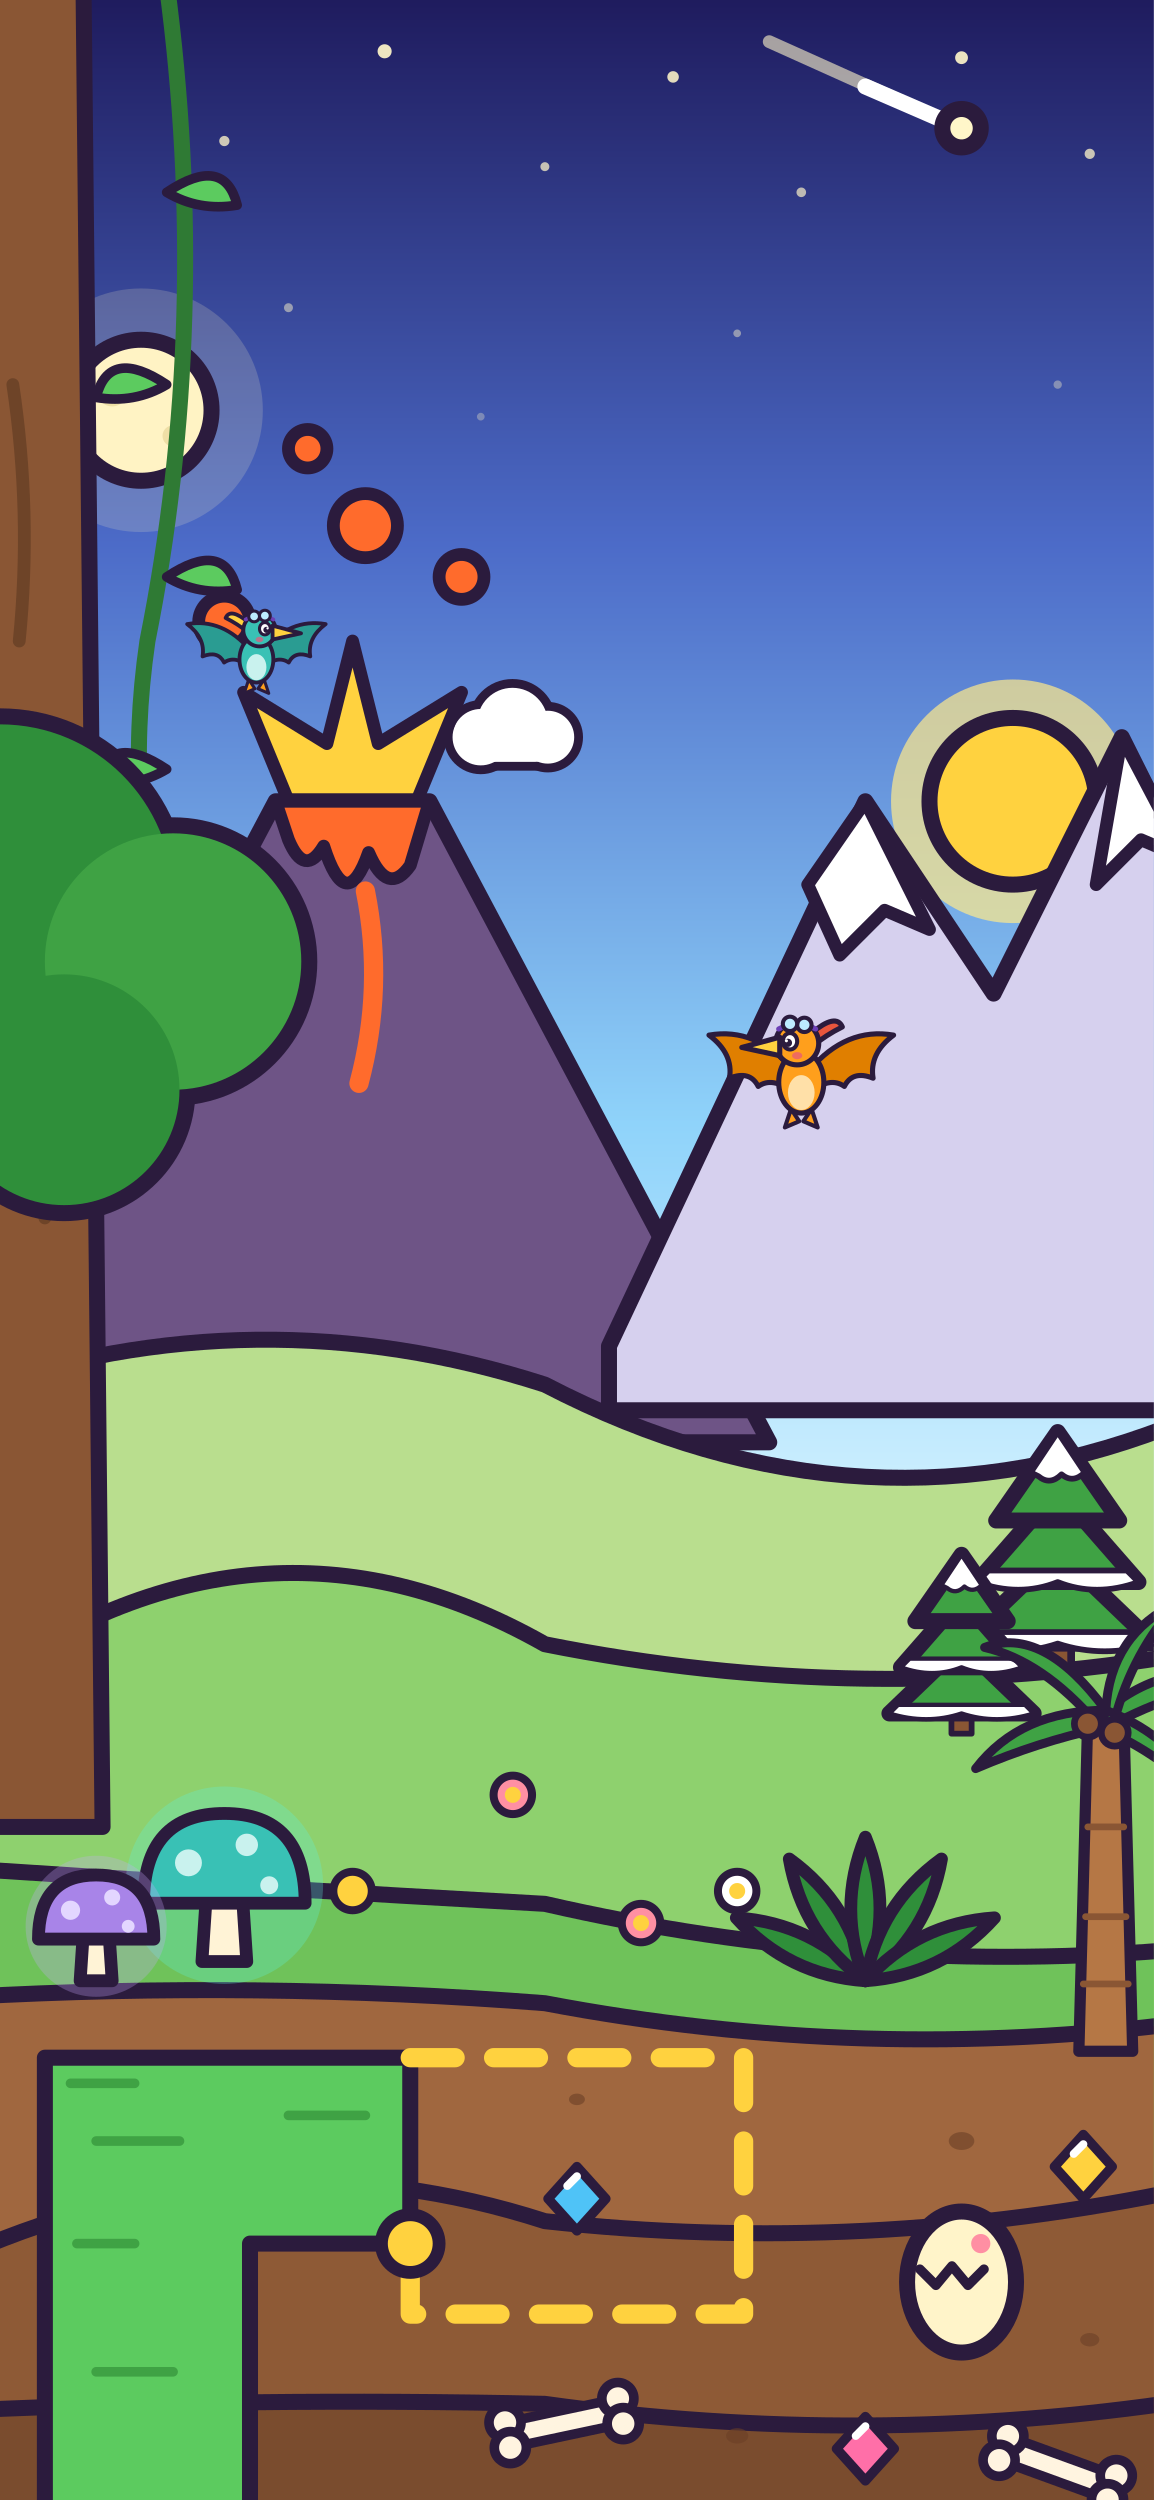
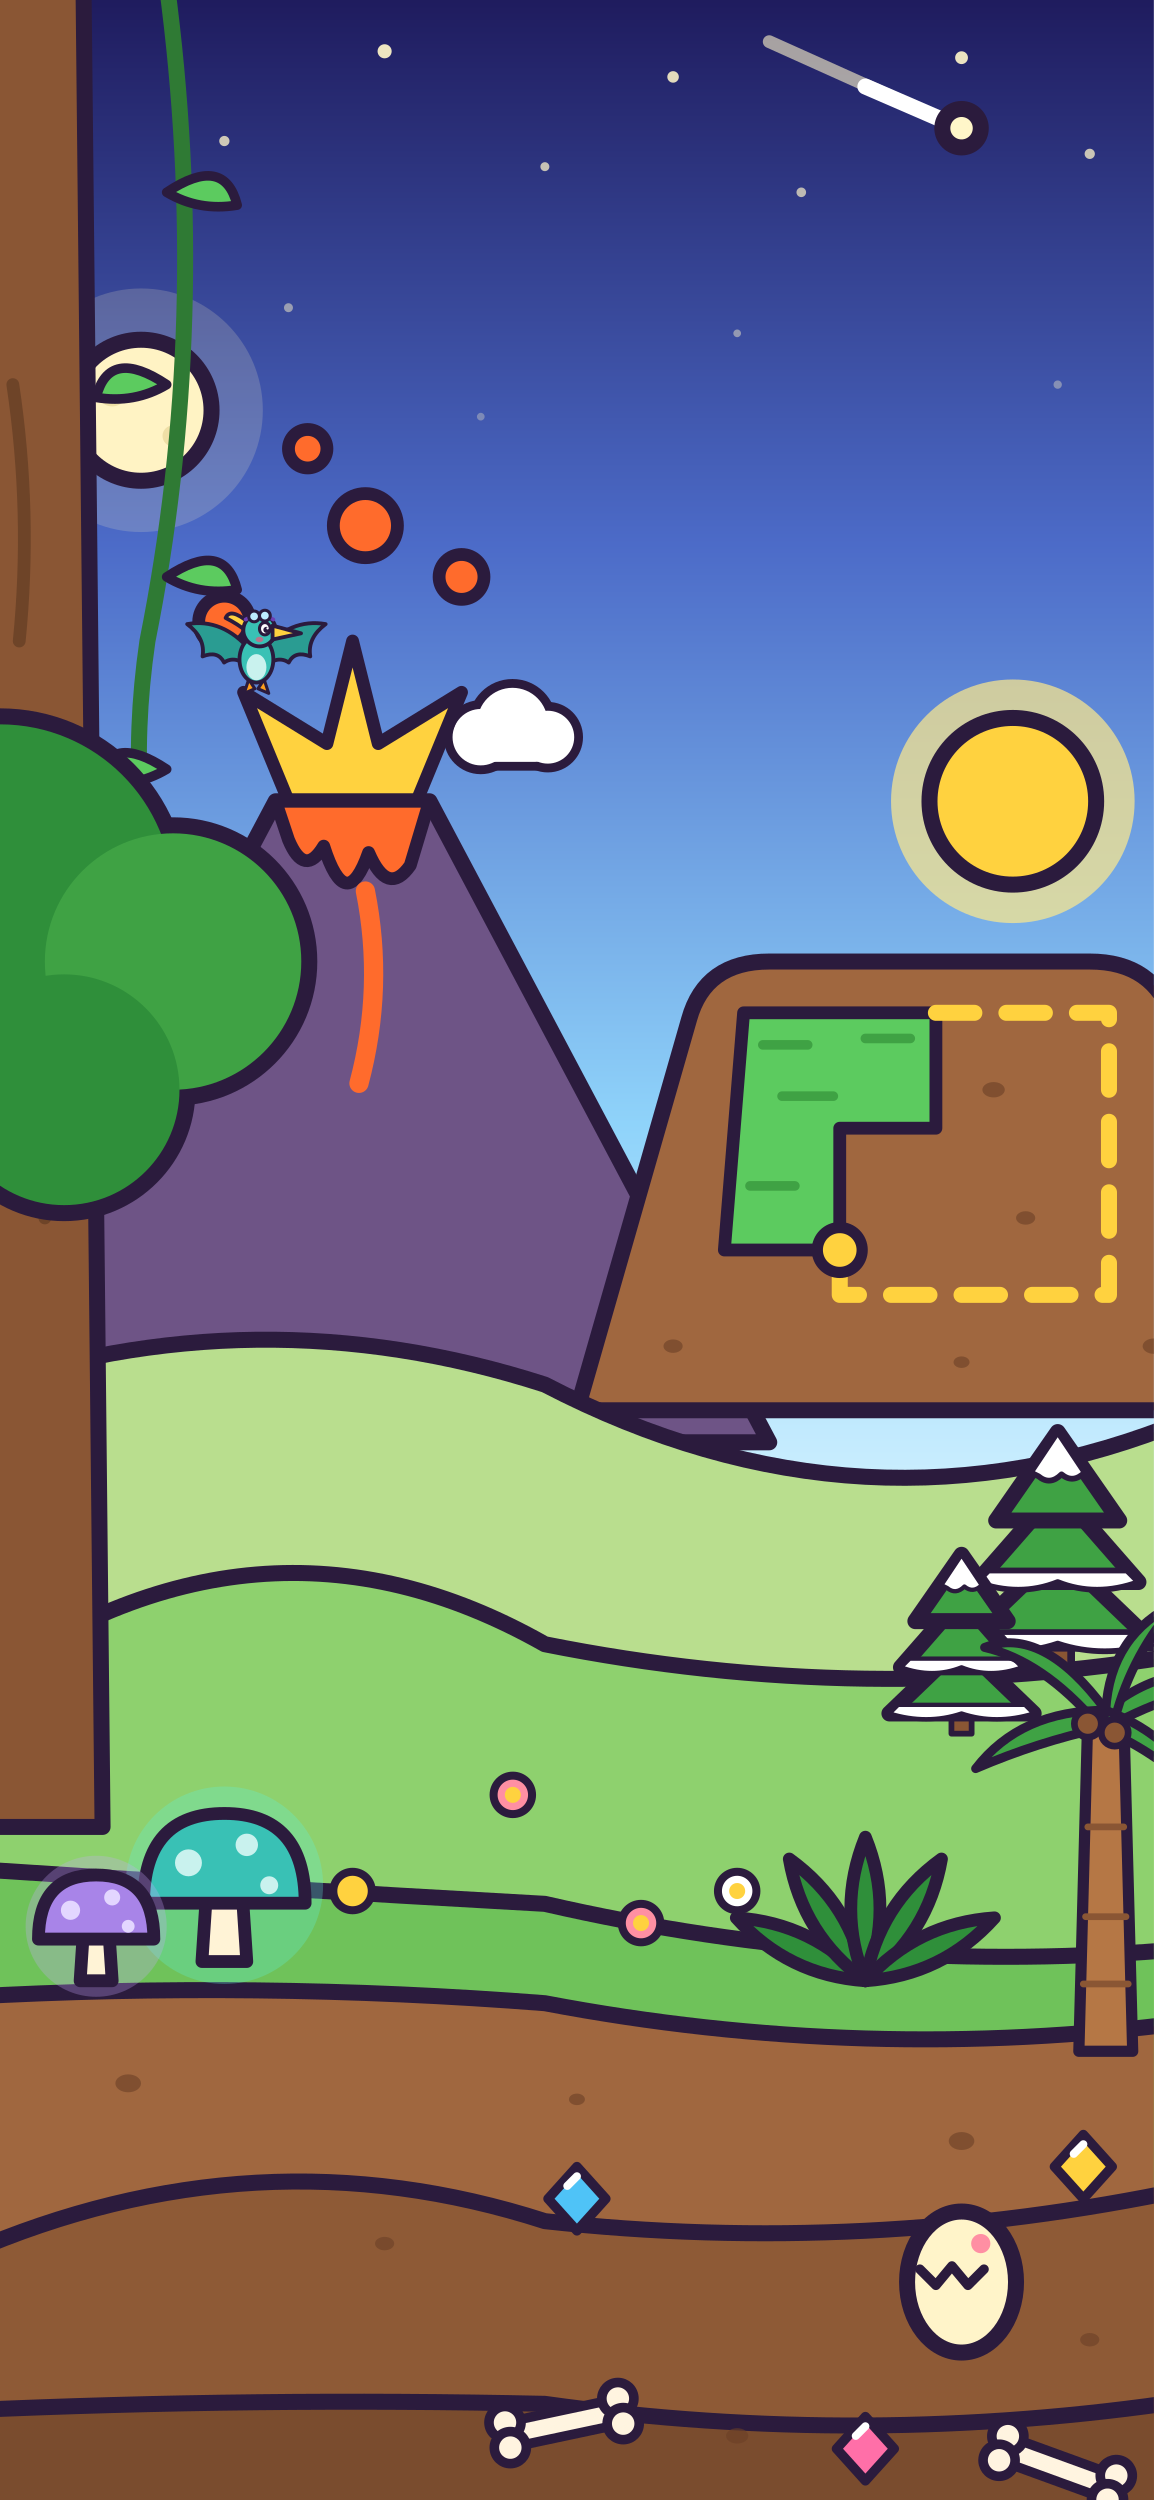
<svg xmlns="http://www.w3.org/2000/svg" viewBox="0 0 360 780" width="360" height="780" preserveAspectRatio="xMidYMax slice">
  <style>.trail{animation:march 1.1s linear infinite}@keyframes march{to{stroke-dashoffset:-26}}.glint{animation:glint 1.6s ease-in-out infinite}@keyframes glint{50%{opacity:.25}}</style>
  <defs>
    <g id="cloud">
      <circle cx="0" cy="0" r="16" />
      <circle cx="18" cy="-8" r="20" />
      <circle cx="38" cy="0" r="15" />
      <rect x="0" y="0" width="38" height="14" rx="7" />
    </g>
    <g id="bush">
      <circle cx="0" cy="0" r="18" />
      <circle cx="22" cy="-8" r="22" />
      <circle cx="46" cy="2" r="17" />
      <rect x="0" y="0" width="46" height="18" />
    </g>
  </defs>
  <g stroke="#2B1B3D" stroke-width="5" stroke-linejoin="round" stroke-linecap="round">
    <defs>
      <linearGradient id="tsky" x1="0" y1="0" x2="0" y2="1">
        <stop offset="0" stop-color="#1E1A5C" />
        <stop offset="0.22" stop-color="#4C6BC8" />
        <stop offset="0.45" stop-color="#8FD3FA" />
        <stop offset="0.62" stop-color="#D6F3FF" />
      </linearGradient>
    </defs>
    <rect width="360" height="780" fill="url(#tsky)" stroke="none" />
    <circle cx="20" cy="20" r="2" fill="#FFF6C9" stroke="none" opacity="0.89" />
    <circle cx="70" cy="44" r="1.6" fill="#FFF6C9" stroke="none" opacity="0.77" />
    <circle cx="120" cy="16" r="2.2" fill="#FFF6C9" stroke="none" opacity="0.92" />
    <circle cx="170" cy="52" r="1.4" fill="#FFF6C9" stroke="none" opacity="0.73" />
    <circle cx="210" cy="24" r="1.8" fill="#FFF6C9" stroke="none" opacity="0.87" />
    <circle cx="250" cy="60" r="1.5" fill="#FFF6C9" stroke="none" opacity="0.68" />
    <circle cx="300" cy="18" r="2" fill="#FFF6C9" stroke="none" opacity="0.91" />
    <circle cx="340" cy="48" r="1.6" fill="#FFF6C9" stroke="none" opacity="0.75" />
    <circle cx="90" cy="96" r="1.4" fill="#FFF6C9" stroke="none" opacity="0.49" />
    <circle cx="230" cy="104" r="1.2" fill="#FFF6C9" stroke="none" opacity="0.45" />
    <circle cx="330" cy="120" r="1.3" fill="#FFF6C9" stroke="none" opacity="0.37" />
    <circle cx="150" cy="130" r="1.2" fill="#FFF6C9" stroke="none" opacity="0.32" />
    <circle cx="44" cy="128" r="38" fill="#FFF3C4" opacity="0.18" stroke="none" />
    <circle cx="44" cy="128" r="22" fill="#FFF3C4" />
    <circle cx="35" cy="122" r="4.8" fill="#EFDFA6" stroke="none" />
    <circle cx="54" cy="136" r="3.3" fill="#EFDFA6" stroke="none" />
    <path d="M300 40 L240 13" fill="none" stroke="#FFF6C9" stroke-width="4" opacity="0.6" />
    <path d="M300 40 L270 27" fill="none" stroke="#FFFFFF" stroke-width="5" />
    <circle cx="300" cy="40" r="6" fill="#FFF6C9" />
    <circle cx="316" cy="250" r="38" fill="#FFE98A" opacity="0.7" stroke="none" />
    <circle cx="316" cy="250" r="26" fill="#FFD23F" />
    <g transform="translate(150 230) scale(0.55)">
      <use href="#cloud" fill="#2B1B3D" stroke-width="10" />
      <use href="#cloud" fill="#FFFFFF" stroke="none" />
    </g>
    <path d="M90 250 L76 216 L102 232 L110 200 L118 232 L144 216 L130 250 Z" fill="#FFD23F" stroke-width="4" />
    <circle cx="70" cy="194" r="8" fill="#FF6B2C" stroke-width="4" />
    <circle cx="144" cy="180" r="7" fill="#FF6B2C" stroke-width="4" />
    <circle cx="114" cy="164" r="10" fill="#FF6B2C" stroke-width="4" />
    <circle cx="96" cy="140" r="6" fill="#FF6B2C" stroke-width="4" />
    <path d="M-20.0 450 L86 250 L134 250 L240.0 450 Z" fill="#6E5486" />
    <path d="M86 250 L134 250 L128 270 Q121 280 115 266 Q108 286 101 264 Q95 274 90 262 Z" fill="#FF6B2C" stroke-width="4" />
    <path d="M114 278 Q120 308 112 338" fill="none" stroke="#FF6B2C" stroke-width="6" />
-     <path d="M190 420 L270 250 L310 310 L350 230 L400 330 L400 440 L190 440 Z" fill="#D6D0EE" />
-     <path d="M270 250 L290 290 L276 284 L262 298 L252 276 Z M350 230 L370 268 L356 262 L342 276 Z" fill="#FFFFFF" stroke-width="4" />
+     <path d="M180 440 L215 318 Q220 300 240 300 L340 300 Q360 300 366 318 L400 440 Z" fill="#A0673F" />
+     <ellipse cx="310" cy="340" rx="3.5" ry="2.4" fill="#6B4026" stroke="none" opacity=".6" />
+     <ellipse cx="320" cy="380" rx="3" ry="2.1" fill="#6B4026" stroke="none" opacity=".6" />
+     <ellipse cx="210" cy="420" rx="3" ry="2.1" fill="#6B4026" stroke="none" opacity=".6" />
+     <ellipse cx="360" cy="420" rx="3.5" ry="2.4" fill="#6B4026" stroke="none" opacity=".6" />
+     <ellipse cx="300" cy="425" rx="2.5" ry="1.8" fill="#6B4026" stroke="none" opacity=".6" />
+     <path d="M232 316 H292 V352 H262 V390 H226 Z" fill="#5CCB5F" stroke-width="4" />
+     <path d="M238 326 h14 M244 342 h16 M234 370 h14 M270 324 h14" fill="none" stroke="#3FA244" stroke-width="3" />
+     <path class="trail" d="M292 316 H346 V404 H262 V390" fill="none" stroke="#FFD23F" stroke-width="5" stroke-dasharray="12 10" stroke-linecap="round" />
+     <circle cx="262" cy="390" r="7" fill="#FFD23F" stroke-width="3.5" />
    <path d="M-10 434 Q80 403 170 432 Q270 484 370 443 L370 790 L-10 790 Z" fill="#B9DE8E" />
    <path d="M-10 528 Q80 462 170 513 Q270 533 370 516 L370 790 L-10 790 Z" fill="#8ED16E" />
-     <g transform="translate(282.0 298.0) scale(-0.32 0.32)">
-       <g stroke="#2B1B3D" stroke-width="5" stroke-linejoin="round" stroke-linecap="round">
-         <path d="M92 112 Q56 70 10 78 Q34 96 30 120 Q50 112 58 128 Q72 118 92 134 Z" fill="#E07F00" />
-         <path d="M108 112 Q144 70 190 78 Q166 96 170 120 Q150 112 142 128 Q128 118 108 134 Z" fill="#E07F00" />
-         <path d="M90 150 L84 168 L98 162 Z" fill="#FF9F1C" stroke-width="4" />
-         <path d="M110 150 L116 168 L102 162 Z" fill="#FF9F1C" stroke-width="4" />
-         <ellipse cx="100" cy="124" rx="22" ry="30" fill="#FF9F1C" />
-         <ellipse cx="100" cy="134" rx="13" ry="17" fill="#FFE0A8" stroke="none" />
-         <path d="M90 76 Q66 56 60 70 Q76 78 88 88 Z" fill="#E8553D" />
-         <circle cx="104" cy="86" r="21" fill="#FF9F1C" />
-         <path d="M121 80 L158 90 L121 98 Z" fill="#FFD23F" />
-         <ellipse cx="111" cy="84" rx="7" ry="8" fill="#FFFFFF" stroke-width="4" />
-         <circle cx="113" cy="85.5" r="4" fill="#2B1B3D" stroke="none" />
-         <circle cx="114.5" cy="83.5" r="1.5" fill="#FFFFFF" stroke="none" />
-         <ellipse cx="104" cy="98" rx="5" ry="3.5" fill="#E8557A" stroke="none" opacity="0.7" />
-         <path d="M86 72 Q104 62 122 72" fill="none" stroke="#6B3FB5" stroke-width="5" />
-         <circle cx="97" cy="68" r="7" fill="#BDEBFF" stroke-width="4" />
-         <circle cx="111" cy="67" r="7" fill="#BDEBFF" stroke-width="4" />
-       </g>
-     </g>
    <g transform="translate(56.0 176.0) scale(0.24)">
      <g stroke="#2B1B3D" stroke-width="5" stroke-linejoin="round" stroke-linecap="round">
        <path d="M92 112 Q56 70 10 78 Q34 96 30 120 Q50 112 58 128 Q72 118 92 134 Z" fill="#2A9C92" />
        <path d="M108 112 Q144 70 190 78 Q166 96 170 120 Q150 112 142 128 Q128 118 108 134 Z" fill="#2A9C92" />
        <path d="M90 150 L84 168 L98 162 Z" fill="#FF9F1C" stroke-width="4" />
        <path d="M110 150 L116 168 L102 162 Z" fill="#FF9F1C" stroke-width="4" />
        <ellipse cx="100" cy="124" rx="22" ry="30" fill="#39C1B5" />
        <ellipse cx="100" cy="134" rx="13" ry="17" fill="#C9F2EE" stroke="none" />
        <path d="M90 76 Q66 56 60 70 Q76 78 88 88 Z" fill="#FFD23F" />
        <circle cx="104" cy="86" r="21" fill="#39C1B5" />
        <path d="M121 80 L158 90 L121 98 Z" fill="#FFD23F" />
        <ellipse cx="111" cy="84" rx="7" ry="8" fill="#FFFFFF" stroke-width="4" />
        <circle cx="113" cy="85.5" r="4" fill="#2B1B3D" stroke="none" />
        <circle cx="114.5" cy="83.5" r="1.5" fill="#FFFFFF" stroke="none" />
        <ellipse cx="104" cy="98" rx="5" ry="3.5" fill="#E8557A" stroke="none" opacity="0.7" />
        <path d="M86 72 Q104 62 122 72" fill="none" stroke="#6B3FB5" stroke-width="5" />
        <circle cx="97" cy="68" r="7" fill="#BDEBFF" stroke-width="4" />
        <circle cx="111" cy="67" r="7" fill="#BDEBFF" stroke-width="4" />
      </g>
    </g>
    <g transform="translate(330 520) scale(0.6)" stroke-width="8.3">
      <rect x="-7" y="-22" width="14" height="24" fill="#8A5634" stroke-width="4" />
      <path d="M0 -60 L50 -12 L-50 -12 Z" fill="#3FA244" />
      <path d="M0 -92 L42 -44 L-42 -44 Z" fill="#3FA244" />
      <path d="M0 -122 L32 -76 L-32 -76 Z" fill="#3FA244" />
      <path d="M0 -122 L14 -101 Q8 -95 2 -100 Q-4 -94 -10 -99 L-14 -101 Z" fill="#FFFFFF" stroke-width="3" />
      <path d="M-42 -44 Q-20 -36 0 -44 Q20 -36 42 -44 L36 -50 L-36 -50 Z" fill="#FFFFFF" stroke-width="3" />
      <path d="M-50 -12 Q-24 -4 0 -12 Q24 -4 50 -12 L44 -18 L-44 -18 Z" fill="#FFFFFF" stroke-width="3" />
    </g>
    <g transform="translate(300 540) scale(0.45)" stroke-width="11.1">
      <rect x="-7" y="-22" width="14" height="24" fill="#8A5634" stroke-width="4" />
      <path d="M0 -60 L50 -12 L-50 -12 Z" fill="#3FA244" />
      <path d="M0 -92 L42 -44 L-42 -44 Z" fill="#3FA244" />
      <path d="M0 -122 L32 -76 L-32 -76 Z" fill="#3FA244" />
      <path d="M0 -122 L14 -101 Q8 -95 2 -100 Q-4 -94 -10 -99 L-14 -101 Z" fill="#FFFFFF" stroke-width="3" />
      <path d="M-42 -44 Q-20 -36 0 -44 Q20 -36 42 -44 L36 -50 L-36 -50 Z" fill="#FFFFFF" stroke-width="3" />
      <path d="M-50 -12 Q-24 -4 0 -12 Q24 -4 50 -12 L44 -18 L-44 -18 Z" fill="#FFFFFF" stroke-width="3" />
    </g>
    <path d="M-10 583 Q80 589 170 594 Q270 617 370 608 L370 790 L-10 790 Z" fill="#6FC25A" />
    <path d="M-10 623 Q80 618 170 625 Q270 644 370 631 L370 790 L-10 790 Z" fill="#A0673F" />
    <path d="M-10 703 Q80 664 170 693 Q270 704 370 683 L370 790 L-10 790 Z" fill="#8E5A36" />
    <path d="M-10 752 Q80 748 170 750 Q270 764 370 749 L370 790 L-10 790 Z" fill="#7A4C2E" />
    <ellipse cx="40" cy="650" rx="4" ry="2.8" fill="#6B4026" stroke="none" opacity=".6" />
    <ellipse cx="120" cy="700" rx="3" ry="2.1" fill="#6B4026" stroke="none" opacity=".6" />
    <ellipse cx="300" cy="668" rx="4" ry="2.8" fill="#6B4026" stroke="none" opacity=".6" />
    <ellipse cx="230" cy="760" rx="3.5" ry="2.4" fill="#6B4026" stroke="none" opacity=".6" />
    <ellipse cx="340" cy="730" rx="3" ry="2.1" fill="#6B4026" stroke="none" opacity=".6" />
    <ellipse cx="180" cy="655" rx="2.5" ry="1.8" fill="#6B4026" stroke="none" opacity=".6" />
-     <path d="M14 642 H128 V700 H78 V786 H14 Z" fill="#5CCB5F" />
-     <path d="M22 650 h20 M30 668 h26 M90 660 h24 M24 700 h18 M30 740 h24" fill="none" stroke="#3FA244" stroke-width="3" />
-     <path class="trail" d="M128 642 H232 V722 H128 V700" fill="none" stroke="#FFD23F" stroke-width="6" stroke-dasharray="14 12" stroke-linecap="round" />
-     <circle cx="128" cy="700" r="9" fill="#FFD23F" stroke-width="4" />
    <ellipse cx="300" cy="712" rx="17" ry="22" fill="#FFF4C9" />
    <path d="M287 708 l5 5 l5 -6 l5 6 l5 -5" fill="none" stroke-width="3" />
    <circle cx="306" cy="700" r="3" fill="#FF8FA3" stroke="none" />
    <path d="M180 676 L189 686 L180 696 L171 686 Z" fill="#4FC3F7" stroke-width="3" />
    <path class="glint" d="M177 682 L180 679" fill="none" stroke="#FFFFFF" stroke-width="2.5" />
    <path d="M270 754 L279 764 L270 774 L261 764 Z" fill="#FF6FA8" stroke-width="3" />
    <path class="glint" d="M267 760 L270 757" fill="none" stroke="#FFFFFF" stroke-width="2.5" />
    <path d="M338 666 L347 676 L338 686 L329 676 Z" fill="#FFD23F" stroke-width="3" />
    <path class="glint" d="M335 672 L338 669" fill="none" stroke="#FFFFFF" stroke-width="2.5" />
    <g transform="rotate(-12 176 756)">
      <path d="M160 756 H192" fill="none" stroke-width="11" />
      <path d="M160 756 H192" fill="none" stroke="#FFF4E0" stroke-width="5" />
      <circle cx="158" cy="752" r="5" fill="#FFF4E0" stroke-width="3" />
      <circle cx="158" cy="760" r="5" fill="#FFF4E0" stroke-width="3" />
      <circle cx="194" cy="752" r="5" fill="#FFF4E0" stroke-width="3" />
      <circle cx="194" cy="760" r="5" fill="#FFF4E0" stroke-width="3" />
    </g>
    <g transform="rotate(20 330 770)">
      <path d="M314 770 H346" fill="none" stroke-width="11" />
      <path d="M314 770 H346" fill="none" stroke="#FFF4E0" stroke-width="5" />
      <circle cx="312" cy="766" r="5" fill="#FFF4E0" stroke-width="3" />
      <circle cx="312" cy="774" r="5" fill="#FFF4E0" stroke-width="3" />
      <circle cx="348" cy="766" r="5" fill="#FFF4E0" stroke-width="3" />
      <circle cx="348" cy="774" r="5" fill="#FFF4E0" stroke-width="3" />
    </g>
    <path d="M-12.0 570 L-6.0 -10 L26.0 -10 L32.0 570 Z" fill="#8A5634" />
    <path d="M4 120 Q10 160 6 200 M16 300 Q20 340 14 380" fill="none" stroke="#6E4428" stroke-width="4" />
    <path d="M52 -5 Q66 100 46 200 Q38 255 54 300" fill="none" stroke="#2F7A34" stroke-width="5" />
    <path d="M52 60 Q70 48 74 64 Q62 66 52 60 Z" fill="#5CCB5F" stroke-width="3" />
    <path d="M52 120 Q34 108 30 124 Q42 126 52 120 Z" fill="#5CCB5F" stroke-width="3" />
    <path d="M52 180 Q70 168 74 184 Q62 186 52 180 Z" fill="#5CCB5F" stroke-width="3" />
    <path d="M52 240 Q34 228 30 244 Q42 246 52 240 Z" fill="#5CCB5F" stroke-width="3" />
    <circle cx="0" cy="280" r="54" fill="#2B1B3D" stroke-width="10" />
    <circle cx="54" cy="300" r="40" fill="#2B1B3D" stroke-width="10" />
    <circle cx="20" cy="340" r="36" fill="#2B1B3D" stroke-width="10" />
    <circle cx="0" cy="280" r="54" fill="#2F8F3A" stroke="none" />
    <circle cx="54" cy="300" r="40" fill="#3FA244" stroke="none" />
    <circle cx="20" cy="340" r="36" fill="#2F8F3A" stroke="none" />
    <g transform="translate(556.4 360.0) scale(-0.7 0.7)">
      <path d="M290 400 L294 250 L310 250 L314 400 Z" fill="#B57745" />
      <path d="M294 300 L310 300 M293 340 L311 340 M292 370 L312 370" fill="none" stroke="#8A5634" stroke-width="3" />
      <path d="M302 248 Q270 222 238 238 Q266 236 302 256 Z" fill="#3FA244" stroke-width="4" />
      <path d="M302 248 Q300 214 270 200 Q290 222 298 252 Z" fill="#3FA244" stroke-width="4" />
      <path d="M302 248 Q330 210 356 220 Q330 226 306 254 Z" fill="#3FA244" stroke-width="4" />
      <path d="M302 248 Q340 248 360 274 Q332 262 304 256 Z" fill="#3FA244" stroke-width="4" />
      <path d="M302 248 Q270 260 256 290 Q276 268 304 256 Z" fill="#3FA244" stroke-width="4" />
      <circle cx="298" cy="258" r="6" fill="#8A5634" stroke-width="3" />
      <circle cx="310" cy="254" r="6" fill="#8A5634" stroke-width="3" />
    </g>
    <g transform="translate(70 612) scale(0.7)" stroke-width="5.7">
      <circle cx="0" cy="-34" r="44" fill="#5CF2E0" opacity="0.28" stroke="none" />
      <path d="M-10 0 L-8 -30 L8 -30 L10 0 Z" fill="#FFF3D6" />
      <path d="M-36 -26 Q-36 -66 0 -66 Q36 -66 36 -26 Z" fill="#39C1B5" />
      <circle cx="-16" cy="-44" r="6" fill="#C9F2EE" stroke="none" />
      <circle cx="10" cy="-52" r="5" fill="#C9F2EE" stroke="none" />
      <circle cx="20" cy="-34" r="4" fill="#C9F2EE" stroke="none" />
    </g>
    <g transform="translate(30 618) scale(0.5)" stroke-width="8.0">
      <circle cx="0" cy="-34" r="44" fill="#C9A8FF" opacity="0.28" stroke="none" />
      <path d="M-10 0 L-8 -30 L8 -30 L10 0 Z" fill="#FFF3D6" />
      <path d="M-36 -26 Q-36 -66 0 -66 Q36 -66 36 -26 Z" fill="#A884E8" />
      <circle cx="-16" cy="-44" r="6" fill="#E3D6FF" stroke="none" />
      <circle cx="10" cy="-52" r="5" fill="#E3D6FF" stroke="none" />
      <circle cx="20" cy="-34" r="4" fill="#E3D6FF" stroke="none" />
    </g>
    <g transform="translate(270 618) scale(0.7)" stroke-width="5.7">
      <path d="M0 0 Q-13 -32 0 -64 Q13 -32 0 0 Z" transform="rotate(-64)" fill="#2F8F3A" />
      <path d="M0 0 Q-13 -32 0 -64 Q13 -32 0 0 Z" transform="rotate(-32)" fill="#2F8F3A" />
      <path d="M0 0 Q-13 -32 0 -64 Q13 -32 0 0 Z" transform="rotate(0)" fill="#2F8F3A" />
      <path d="M0 0 Q-13 -32 0 -64 Q13 -32 0 0 Z" transform="rotate(32)" fill="#2F8F3A" />
      <path d="M0 0 Q-13 -32 0 -64 Q13 -32 0 0 Z" transform="rotate(64)" fill="#2F8F3A" />
    </g>
    <circle cx="160" cy="560" r="6" fill="#FF8FA3" stroke-width="2.5" />
    <circle cx="160" cy="560" r="2.5" fill="#FFD23F" stroke="none" />
    <circle cx="230" cy="590" r="6" fill="#FFFFFF" stroke-width="2.5" />
    <circle cx="230" cy="590" r="2.5" fill="#FFD23F" stroke="none" />
    <circle cx="110" cy="590" r="6" fill="#FFD23F" stroke-width="2.5" />
    <circle cx="110" cy="590" r="2.5" fill="#FFD23F" stroke="none" />
    <circle cx="200" cy="600" r="6" fill="#FF8FA3" stroke-width="2.5" />
    <circle cx="200" cy="600" r="2.5" fill="#FFD23F" stroke="none" />
  </g>
</svg>
